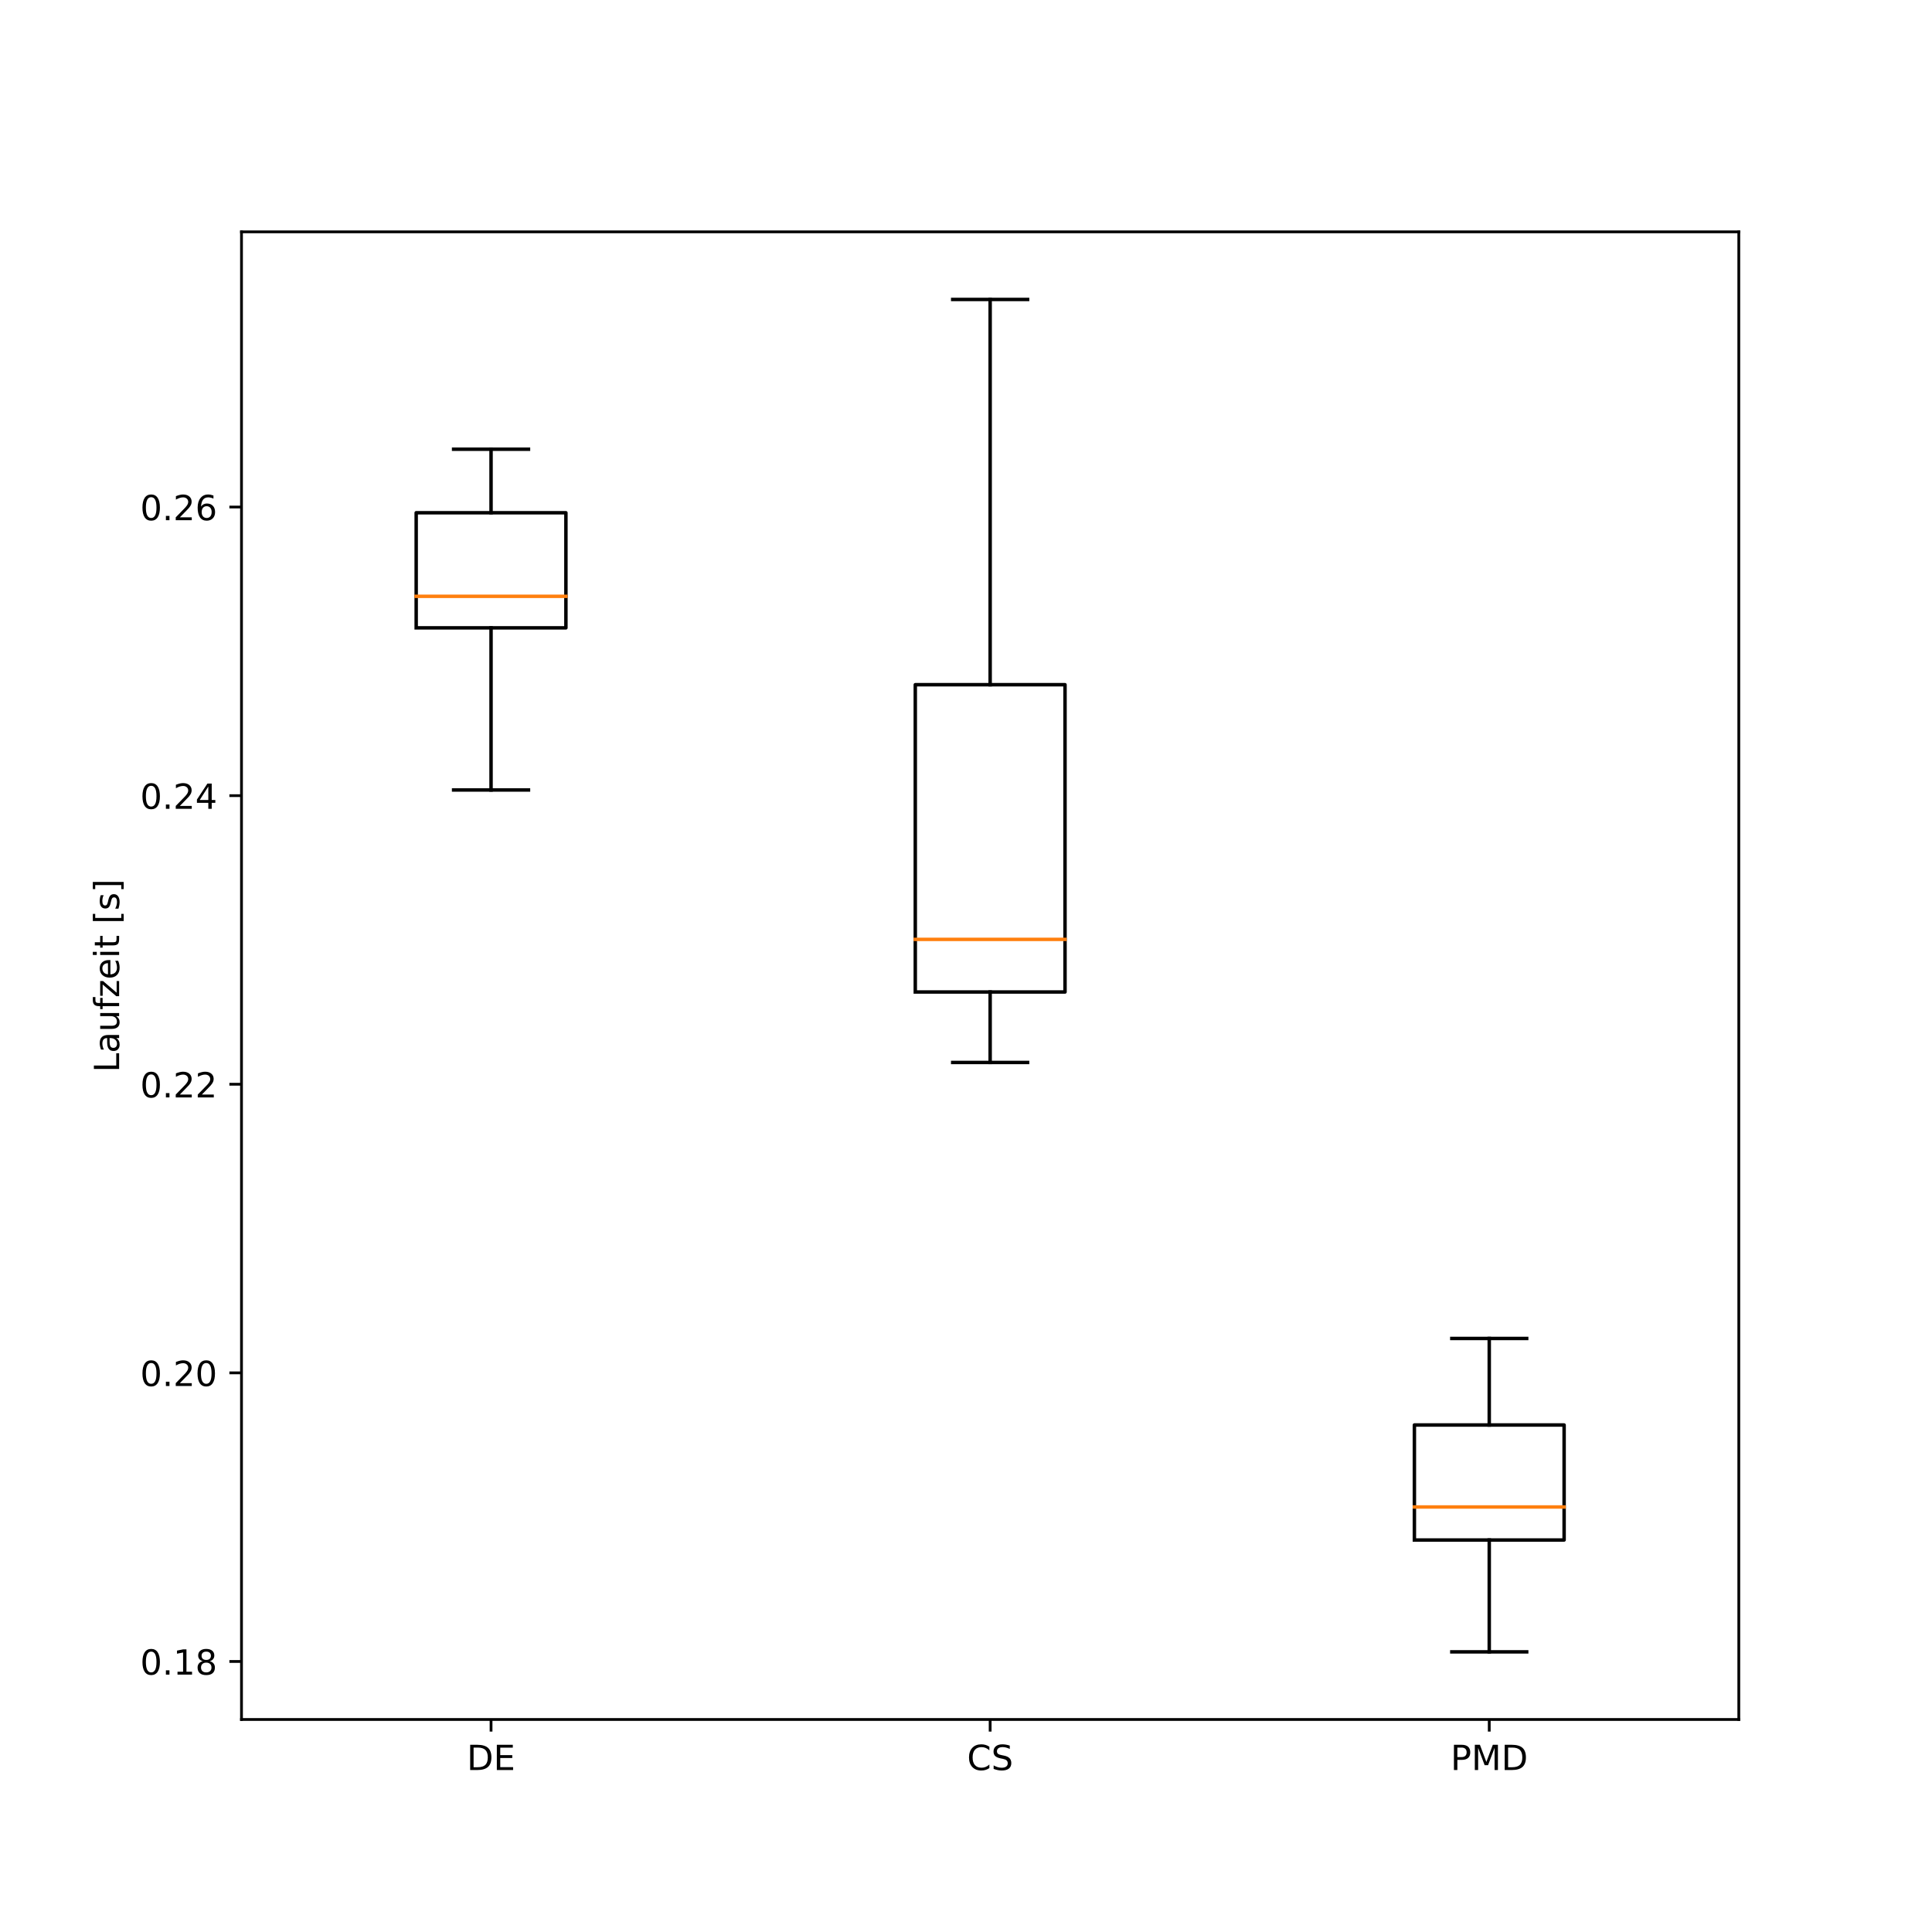
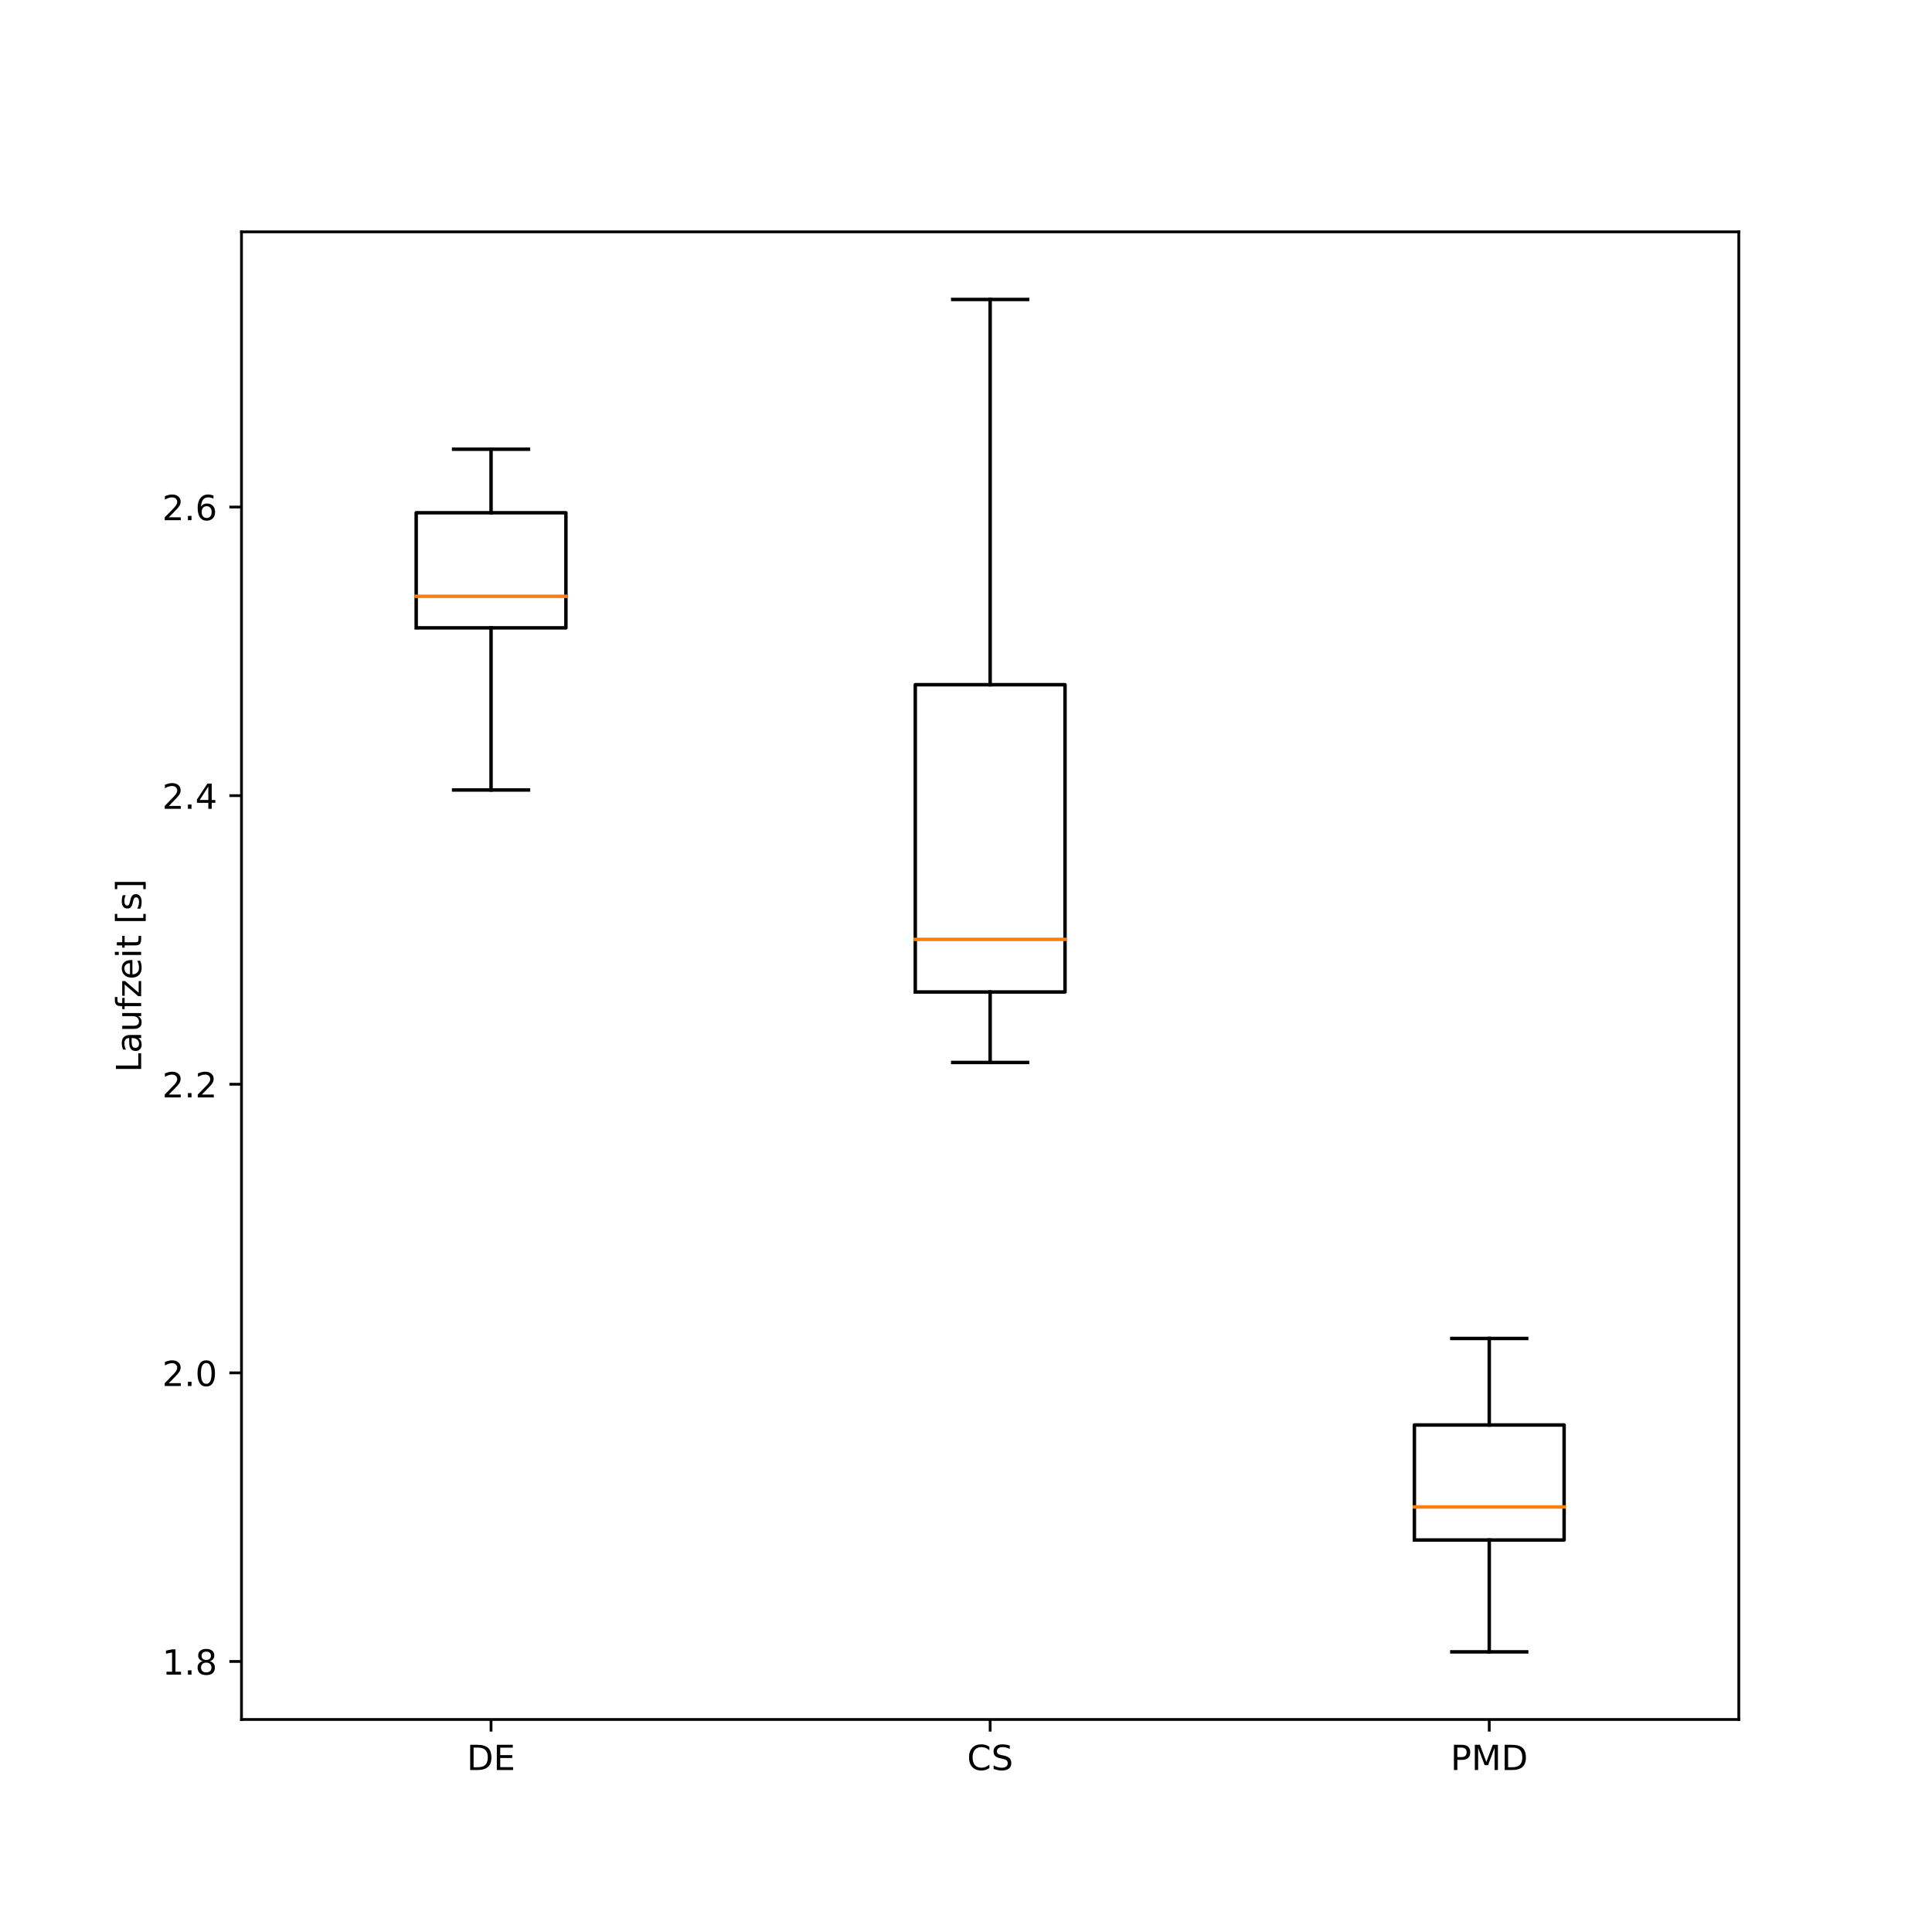
<svg xmlns="http://www.w3.org/2000/svg" xmlns:xlink="http://www.w3.org/1999/xlink" height="558pt" version="1.1" viewBox="0 0 558 558" width="558pt">
  <defs>
    <style type="text/css">*{stroke-linecap:butt;stroke-linejoin:round;}</style>
  </defs>
  <g id="figure_1">
    <g id="patch_1">
      <path d="M 0 558  L 558 558  L 558 0  L 0 0  z " style="fill:#ffffff;" />
    </g>
    <g id="axes_1">
      <g id="patch_2">
        <path d="M 69.75 496.62  L 502.2 496.62  L 502.2 66.96  L 69.75 66.96  z " style="fill:#ffffff;" />
      </g>
      <g id="matplotlib.axis_1">
        <g id="xtick_1">
          <g id="line2d_1">
            <defs>
-               <path d="M 0 0  L 0 3.5  " id="m69b0ba5acd" style="stroke:#000000;stroke-width:0.8;" />
+               <path d="M 0 0  L 0 3.5  " id="mc86e2c306a" style="stroke:#000000;stroke-width:0.8;" />
            </defs>
            <g>
-               <use style="stroke:#000000;stroke-width:0.8;" x="141.825" xlink:href="#m69b0ba5acd" y="496.62" />
+               <use style="stroke:#000000;stroke-width:0.8;" x="141.825" xlink:href="#mc86e2c306a" y="496.62" />
            </g>
          </g>
          <g id="text_1">
            <g transform="translate(134.8156 511.2184)scale(0.1 -0.1)">
              <defs>
                <path d="M 1259 4147  L 1259 519  L 2022 519  Q 2988 519 3436 956  Q 3884 1394 3884 2338  Q 3884 3275 3436 3711  Q 2988 4147 2022 4147  L 1259 4147  z M 628 4666  L 1925 4666  Q 3281 4666 3915 4102  Q 4550 3538 4550 2338  Q 4550 1131 3912 565  Q 3275 0 1925 0  L 628 0  L 628 4666  z " id="DejaVuSans-44" transform="scale(0.015625)" />
                <path d="M 628 4666  L 3578 4666  L 3578 4134  L 1259 4134  L 1259 2753  L 3481 2753  L 3481 2222  L 1259 2222  L 1259 531  L 3634 531  L 3634 0  L 628 0  L 628 4666  z " id="DejaVuSans-45" transform="scale(0.015625)" />
              </defs>
              <use xlink:href="#DejaVuSans-44" />
              <use x="77.002" xlink:href="#DejaVuSans-45" />
            </g>
          </g>
        </g>
        <g id="xtick_2">
          <g id="line2d_2">
            <g>
-               <use style="stroke:#000000;stroke-width:0.8;" x="285.975" xlink:href="#m69b0ba5acd" y="496.62" />
+               <use style="stroke:#000000;stroke-width:0.8;" x="285.975" xlink:href="#mc86e2c306a" y="496.62" />
            </g>
          </g>
          <g id="text_2">
            <g transform="translate(279.3094 511.2184)scale(0.1 -0.1)">
              <defs>
                <path d="M 4122 4306  L 4122 3641  Q 3803 3938 3442 4084  Q 3081 4231 2675 4231  Q 1875 4231 1450 3742  Q 1025 3253 1025 2328  Q 1025 1406 1450 917  Q 1875 428 2675 428  Q 3081 428 3442 575  Q 3803 722 4122 1019  L 4122 359  Q 3791 134 3420 21  Q 3050 -91 2638 -91  Q 1578 -91 968 557  Q 359 1206 359 2328  Q 359 3453 968 4101  Q 1578 4750 2638 4750  Q 3056 4750 3426 4639  Q 3797 4528 4122 4306  z " id="DejaVuSans-43" transform="scale(0.015625)" />
                <path d="M 3425 4513  L 3425 3897  Q 3066 4069 2747 4153  Q 2428 4238 2131 4238  Q 1616 4238 1336 4038  Q 1056 3838 1056 3469  Q 1056 3159 1242 3001  Q 1428 2844 1947 2747  L 2328 2669  Q 3034 2534 3370 2195  Q 3706 1856 3706 1288  Q 3706 609 3251 259  Q 2797 -91 1919 -91  Q 1588 -91 1214 -16  Q 841 59 441 206  L 441 856  Q 825 641 1194 531  Q 1563 422 1919 422  Q 2459 422 2753 634  Q 3047 847 3047 1241  Q 3047 1584 2836 1778  Q 2625 1972 2144 2069  L 1759 2144  Q 1053 2284 737 2584  Q 422 2884 422 3419  Q 422 4038 858 4394  Q 1294 4750 2059 4750  Q 2388 4750 2728 4690  Q 3069 4631 3425 4513  z " id="DejaVuSans-53" transform="scale(0.015625)" />
              </defs>
              <use xlink:href="#DejaVuSans-43" />
              <use x="69.824" xlink:href="#DejaVuSans-53" />
            </g>
          </g>
        </g>
        <g id="xtick_3">
          <g id="line2d_3">
            <g>
-               <use style="stroke:#000000;stroke-width:0.8;" x="430.125" xlink:href="#m69b0ba5acd" y="496.62" />
+               <use style="stroke:#000000;stroke-width:0.8;" x="430.125" xlink:href="#mc86e2c306a" y="496.62" />
            </g>
          </g>
          <g id="text_3">
            <g transform="translate(418.9461 511.2184)scale(0.1 -0.1)">
              <defs>
                <path d="M 1259 4147  L 1259 2394  L 2053 2394  Q 2494 2394 2734 2622  Q 2975 2850 2975 3272  Q 2975 3691 2734 3919  Q 2494 4147 2053 4147  L 1259 4147  z M 628 4666  L 2053 4666  Q 2838 4666 3239 4311  Q 3641 3956 3641 3272  Q 3641 2581 3239 2228  Q 2838 1875 2053 1875  L 1259 1875  L 1259 0  L 628 0  L 628 4666  z " id="DejaVuSans-50" transform="scale(0.015625)" />
                <path d="M 628 4666  L 1569 4666  L 2759 1491  L 3956 4666  L 4897 4666  L 4897 0  L 4281 0  L 4281 4097  L 3078 897  L 2444 897  L 1241 4097  L 1241 0  L 628 0  L 628 4666  z " id="DejaVuSans-4d" transform="scale(0.015625)" />
              </defs>
              <use xlink:href="#DejaVuSans-50" />
              <use x="60.303" xlink:href="#DejaVuSans-4d" />
              <use x="146.582" xlink:href="#DejaVuSans-44" />
            </g>
          </g>
        </g>
      </g>
      <g id="matplotlib.axis_2">
        <g id="ytick_1">
          <g id="line2d_4">
            <defs>
-               <path d="M 0 0  L -3.5 0  " id="md160e2495a" style="stroke:#000000;stroke-width:0.8;" />
+               <path d="M 0 0  L -3.5 0  " id="mfed8f535a3" style="stroke:#000000;stroke-width:0.8;" />
            </defs>
            <g>
-               <use style="stroke:#000000;stroke-width:0.8;" x="69.75" xlink:href="#md160e2495a" y="479.863" />
+               <use style="stroke:#000000;stroke-width:0.8;" x="69.75" xlink:href="#mfed8f535a3" y="479.863" />
            </g>
          </g>
          <g id="text_4">
-             <g transform="translate(40.48438 483.6624)scale(0.1 -0.1)">
-               <defs>
-                 <path d="M 2034 4250  Q 1547 4250 1301 3770  Q 1056 3291 1056 2328  Q 1056 1369 1301 889  Q 1547 409 2034 409  Q 2525 409 2770 889  Q 3016 1369 3016 2328  Q 3016 3291 2770 3770  Q 2525 4250 2034 4250  z M 2034 4750  Q 2819 4750 3233 4129  Q 3647 3509 3647 2328  Q 3647 1150 3233 529  Q 2819 -91 2034 -91  Q 1250 -91 836 529  Q 422 1150 422 2328  Q 422 3509 836 4129  Q 1250 4750 2034 4750  z " id="DejaVuSans-30" transform="scale(0.015625)" />
+             <g transform="translate(46.84687 483.6624)scale(0.1 -0.1)">
+               <defs>
+                 <path d="M 794 531  L 1825 531  L 1825 4091  L 703 3866  L 703 4441  L 1819 4666  L 2450 4666  L 2450 531  L 3481 531  L 3481 0  L 794 0  L 794 531  z " id="DejaVuSans-31" transform="scale(0.015625)" />
                <path d="M 684 794  L 1344 794  L 1344 0  L 684 0  L 684 794  z " id="DejaVuSans-2e" transform="scale(0.015625)" />
-                 <path d="M 794 531  L 1825 531  L 1825 4091  L 703 3866  L 703 4441  L 1819 4666  L 2450 4666  L 2450 531  L 3481 531  L 3481 0  L 794 0  L 794 531  z " id="DejaVuSans-31" transform="scale(0.015625)" />
                <path d="M 2034 2216  Q 1584 2216 1326 1975  Q 1069 1734 1069 1313  Q 1069 891 1326 650  Q 1584 409 2034 409  Q 2484 409 2743 651  Q 3003 894 3003 1313  Q 3003 1734 2745 1975  Q 2488 2216 2034 2216  z M 1403 2484  Q 997 2584 770 2862  Q 544 3141 544 3541  Q 544 4100 942 4425  Q 1341 4750 2034 4750  Q 2731 4750 3128 4425  Q 3525 4100 3525 3541  Q 3525 3141 3298 2862  Q 3072 2584 2669 2484  Q 3125 2378 3379 2068  Q 3634 1759 3634 1313  Q 3634 634 3220 271  Q 2806 -91 2034 -91  Q 1263 -91 848 271  Q 434 634 434 1313  Q 434 1759 690 2068  Q 947 2378 1403 2484  z M 1172 3481  Q 1172 3119 1398 2916  Q 1625 2713 2034 2713  Q 2441 2713 2670 2916  Q 2900 3119 2900 3481  Q 2900 3844 2670 4047  Q 2441 4250 2034 4250  Q 1625 4250 1398 4047  Q 1172 3844 1172 3481  z " id="DejaVuSans-38" transform="scale(0.015625)" />
              </defs>
-               <use xlink:href="#DejaVuSans-30" />
-               <use x="63.623" xlink:href="#DejaVuSans-2e" />
-               <use x="95.41" xlink:href="#DejaVuSans-31" />
-               <use x="159.033" xlink:href="#DejaVuSans-38" />
+               <use xlink:href="#DejaVuSans-31" />
+               <use x="63.623" xlink:href="#DejaVuSans-2e" />
+               <use x="95.41" xlink:href="#DejaVuSans-38" />
            </g>
          </g>
        </g>
        <g id="ytick_2">
          <g id="line2d_5">
            <g>
-               <use style="stroke:#000000;stroke-width:0.8;" x="69.75" xlink:href="#md160e2495a" y="396.508" />
+               <use style="stroke:#000000;stroke-width:0.8;" x="69.75" xlink:href="#mfed8f535a3" y="396.508" />
            </g>
          </g>
          <g id="text_5">
-             <g transform="translate(40.48438 400.3074)scale(0.1 -0.1)">
+             <g transform="translate(46.84687 400.3074)scale(0.1 -0.1)">
              <defs>
                <path d="M 1228 531  L 3431 531  L 3431 0  L 469 0  L 469 531  Q 828 903 1448 1529  Q 2069 2156 2228 2338  Q 2531 2678 2651 2914  Q 2772 3150 2772 3378  Q 2772 3750 2511 3984  Q 2250 4219 1831 4219  Q 1534 4219 1204 4116  Q 875 4013 500 3803  L 500 4441  Q 881 4594 1212 4672  Q 1544 4750 1819 4750  Q 2544 4750 2975 4387  Q 3406 4025 3406 3419  Q 3406 3131 3298 2873  Q 3191 2616 2906 2266  Q 2828 2175 2409 1742  Q 1991 1309 1228 531  z " id="DejaVuSans-32" transform="scale(0.015625)" />
-               </defs>
-               <use xlink:href="#DejaVuSans-30" />
-               <use x="63.623" xlink:href="#DejaVuSans-2e" />
-               <use x="95.41" xlink:href="#DejaVuSans-32" />
-               <use x="159.033" xlink:href="#DejaVuSans-30" />
+                 <path d="M 2034 4250  Q 1547 4250 1301 3770  Q 1056 3291 1056 2328  Q 1056 1369 1301 889  Q 1547 409 2034 409  Q 2525 409 2770 889  Q 3016 1369 3016 2328  Q 3016 3291 2770 3770  Q 2525 4250 2034 4250  z M 2034 4750  Q 2819 4750 3233 4129  Q 3647 3509 3647 2328  Q 3647 1150 3233 529  Q 2819 -91 2034 -91  Q 1250 -91 836 529  Q 422 1150 422 2328  Q 422 3509 836 4129  Q 1250 4750 2034 4750  z " id="DejaVuSans-30" transform="scale(0.015625)" />
+               </defs>
+               <use xlink:href="#DejaVuSans-32" />
+               <use x="63.623" xlink:href="#DejaVuSans-2e" />
+               <use x="95.41" xlink:href="#DejaVuSans-30" />
            </g>
          </g>
        </g>
        <g id="ytick_3">
          <g id="line2d_6">
            <g>
-               <use style="stroke:#000000;stroke-width:0.8;" x="69.75" xlink:href="#md160e2495a" y="313.153" />
+               <use style="stroke:#000000;stroke-width:0.8;" x="69.75" xlink:href="#mfed8f535a3" y="313.153" />
            </g>
          </g>
          <g id="text_6">
-             <g transform="translate(40.48438 316.9523)scale(0.1 -0.1)">
-               <use xlink:href="#DejaVuSans-30" />
+             <g transform="translate(46.84687 316.9523)scale(0.1 -0.1)">
+               <use xlink:href="#DejaVuSans-32" />
              <use x="63.623" xlink:href="#DejaVuSans-2e" />
              <use x="95.41" xlink:href="#DejaVuSans-32" />
-               <use x="159.033" xlink:href="#DejaVuSans-32" />
            </g>
          </g>
        </g>
        <g id="ytick_4">
          <g id="line2d_7">
            <g>
-               <use style="stroke:#000000;stroke-width:0.8;" x="69.75" xlink:href="#md160e2495a" y="229.798" />
+               <use style="stroke:#000000;stroke-width:0.8;" x="69.75" xlink:href="#mfed8f535a3" y="229.798" />
            </g>
          </g>
          <g id="text_7">
-             <g transform="translate(40.48438 233.5972)scale(0.1 -0.1)">
+             <g transform="translate(46.84687 233.5972)scale(0.1 -0.1)">
              <defs>
                <path d="M 2419 4116  L 825 1625  L 2419 1625  L 2419 4116  z M 2253 4666  L 3047 4666  L 3047 1625  L 3713 1625  L 3713 1100  L 3047 1100  L 3047 0  L 2419 0  L 2419 1100  L 313 1100  L 313 1709  L 2253 4666  z " id="DejaVuSans-34" transform="scale(0.015625)" />
              </defs>
-               <use xlink:href="#DejaVuSans-30" />
-               <use x="63.623" xlink:href="#DejaVuSans-2e" />
-               <use x="95.41" xlink:href="#DejaVuSans-32" />
-               <use x="159.033" xlink:href="#DejaVuSans-34" />
+               <use xlink:href="#DejaVuSans-32" />
+               <use x="63.623" xlink:href="#DejaVuSans-2e" />
+               <use x="95.41" xlink:href="#DejaVuSans-34" />
            </g>
          </g>
        </g>
        <g id="ytick_5">
          <g id="line2d_8">
            <g>
-               <use style="stroke:#000000;stroke-width:0.8;" x="69.75" xlink:href="#md160e2495a" y="146.443" />
+               <use style="stroke:#000000;stroke-width:0.8;" x="69.75" xlink:href="#mfed8f535a3" y="146.443" />
            </g>
          </g>
          <g id="text_8">
-             <g transform="translate(40.48438 150.2421)scale(0.1 -0.1)">
+             <g transform="translate(46.84687 150.2421)scale(0.1 -0.1)">
              <defs>
                <path d="M 2113 2584  Q 1688 2584 1439 2293  Q 1191 2003 1191 1497  Q 1191 994 1439 701  Q 1688 409 2113 409  Q 2538 409 2786 701  Q 3034 994 3034 1497  Q 3034 2003 2786 2293  Q 2538 2584 2113 2584  z M 3366 4563  L 3366 3988  Q 3128 4100 2886 4159  Q 2644 4219 2406 4219  Q 1781 4219 1451 3797  Q 1122 3375 1075 2522  Q 1259 2794 1537 2939  Q 1816 3084 2150 3084  Q 2853 3084 3261 2657  Q 3669 2231 3669 1497  Q 3669 778 3244 343  Q 2819 -91 2113 -91  Q 1303 -91 875 529  Q 447 1150 447 2328  Q 447 3434 972 4092  Q 1497 4750 2381 4750  Q 2619 4750 2861 4703  Q 3103 4656 3366 4563  z " id="DejaVuSans-36" transform="scale(0.015625)" />
              </defs>
-               <use xlink:href="#DejaVuSans-30" />
-               <use x="63.623" xlink:href="#DejaVuSans-2e" />
-               <use x="95.41" xlink:href="#DejaVuSans-32" />
-               <use x="159.033" xlink:href="#DejaVuSans-36" />
+               <use xlink:href="#DejaVuSans-32" />
+               <use x="63.623" xlink:href="#DejaVuSans-2e" />
+               <use x="95.41" xlink:href="#DejaVuSans-36" />
            </g>
          </g>
        </g>
        <g id="text_9">
-           <g transform="translate(34.40469 309.7142)rotate(-90)scale(0.1 -0.1)">
+           <g transform="translate(40.76719 309.7142)rotate(-90)scale(0.1 -0.1)">
            <defs>
              <path d="M 628 4666  L 1259 4666  L 1259 531  L 3531 531  L 3531 0  L 628 0  L 628 4666  z " id="DejaVuSans-4c" transform="scale(0.015625)" />
              <path d="M 2194 1759  Q 1497 1759 1228 1600  Q 959 1441 959 1056  Q 959 750 1161 570  Q 1363 391 1709 391  Q 2188 391 2477 730  Q 2766 1069 2766 1631  L 2766 1759  L 2194 1759  z M 3341 1997  L 3341 0  L 2766 0  L 2766 531  Q 2569 213 2275 61  Q 1981 -91 1556 -91  Q 1019 -91 701 211  Q 384 513 384 1019  Q 384 1609 779 1909  Q 1175 2209 1959 2209  L 2766 2209  L 2766 2266  Q 2766 2663 2505 2880  Q 2244 3097 1772 3097  Q 1472 3097 1187 3025  Q 903 2953 641 2809  L 641 3341  Q 956 3463 1253 3523  Q 1550 3584 1831 3584  Q 2591 3584 2966 3190  Q 3341 2797 3341 1997  z " id="DejaVuSans-61" transform="scale(0.015625)" />
              <path d="M 544 1381  L 544 3500  L 1119 3500  L 1119 1403  Q 1119 906 1312 657  Q 1506 409 1894 409  Q 2359 409 2629 706  Q 2900 1003 2900 1516  L 2900 3500  L 3475 3500  L 3475 0  L 2900 0  L 2900 538  Q 2691 219 2414 64  Q 2138 -91 1772 -91  Q 1169 -91 856 284  Q 544 659 544 1381  z M 1991 3584  L 1991 3584  z " id="DejaVuSans-75" transform="scale(0.015625)" />
              <path d="M 2375 4863  L 2375 4384  L 1825 4384  Q 1516 4384 1395 4259  Q 1275 4134 1275 3809  L 1275 3500  L 2222 3500  L 2222 3053  L 1275 3053  L 1275 0  L 697 0  L 697 3053  L 147 3053  L 147 3500  L 697 3500  L 697 3744  Q 697 4328 969 4595  Q 1241 4863 1831 4863  L 2375 4863  z " id="DejaVuSans-66" transform="scale(0.015625)" />
              <path d="M 353 3500  L 3084 3500  L 3084 2975  L 922 459  L 3084 459  L 3084 0  L 275 0  L 275 525  L 2438 3041  L 353 3041  L 353 3500  z " id="DejaVuSans-7a" transform="scale(0.015625)" />
              <path d="M 3597 1894  L 3597 1613  L 953 1613  Q 991 1019 1311 708  Q 1631 397 2203 397  Q 2534 397 2845 478  Q 3156 559 3463 722  L 3463 178  Q 3153 47 2828 -22  Q 2503 -91 2169 -91  Q 1331 -91 842 396  Q 353 884 353 1716  Q 353 2575 817 3079  Q 1281 3584 2069 3584  Q 2775 3584 3186 3129  Q 3597 2675 3597 1894  z M 3022 2063  Q 3016 2534 2758 2815  Q 2500 3097 2075 3097  Q 1594 3097 1305 2825  Q 1016 2553 972 2059  L 3022 2063  z " id="DejaVuSans-65" transform="scale(0.015625)" />
              <path d="M 603 3500  L 1178 3500  L 1178 0  L 603 0  L 603 3500  z M 603 4863  L 1178 4863  L 1178 4134  L 603 4134  L 603 4863  z " id="DejaVuSans-69" transform="scale(0.015625)" />
              <path d="M 1172 4494  L 1172 3500  L 2356 3500  L 2356 3053  L 1172 3053  L 1172 1153  Q 1172 725 1289 603  Q 1406 481 1766 481  L 2356 481  L 2356 0  L 1766 0  Q 1100 0 847 248  Q 594 497 594 1153  L 594 3053  L 172 3053  L 172 3500  L 594 3500  L 594 4494  L 1172 4494  z " id="DejaVuSans-74" transform="scale(0.015625)" />
              <path id="DejaVuSans-20" transform="scale(0.015625)" />
              <path d="M 550 4863  L 1875 4863  L 1875 4416  L 1125 4416  L 1125 -397  L 1875 -397  L 1875 -844  L 550 -844  L 550 4863  z " id="DejaVuSans-5b" transform="scale(0.015625)" />
              <path d="M 2834 3397  L 2834 2853  Q 2591 2978 2328 3040  Q 2066 3103 1784 3103  Q 1356 3103 1142 2972  Q 928 2841 928 2578  Q 928 2378 1081 2264  Q 1234 2150 1697 2047  L 1894 2003  Q 2506 1872 2764 1633  Q 3022 1394 3022 966  Q 3022 478 2636 193  Q 2250 -91 1575 -91  Q 1294 -91 989 -36  Q 684 19 347 128  L 347 722  Q 666 556 975 473  Q 1284 391 1588 391  Q 1994 391 2212 530  Q 2431 669 2431 922  Q 2431 1156 2273 1281  Q 2116 1406 1581 1522  L 1381 1569  Q 847 1681 609 1914  Q 372 2147 372 2553  Q 372 3047 722 3315  Q 1072 3584 1716 3584  Q 2034 3584 2315 3537  Q 2597 3491 2834 3397  z " id="DejaVuSans-73" transform="scale(0.015625)" />
              <path d="M 1947 4863  L 1947 -844  L 622 -844  L 622 -397  L 1369 -397  L 1369 4416  L 622 4416  L 622 4863  L 1947 4863  z " id="DejaVuSans-5d" transform="scale(0.015625)" />
            </defs>
            <use xlink:href="#DejaVuSans-4c" />
            <use x="55.713" xlink:href="#DejaVuSans-61" />
            <use x="116.992" xlink:href="#DejaVuSans-75" />
            <use x="180.371" xlink:href="#DejaVuSans-66" />
            <use x="215.576" xlink:href="#DejaVuSans-7a" />
            <use x="268.066" xlink:href="#DejaVuSans-65" />
            <use x="329.59" xlink:href="#DejaVuSans-69" />
            <use x="357.373" xlink:href="#DejaVuSans-74" />
            <use x="396.582" xlink:href="#DejaVuSans-20" />
            <use x="428.369" xlink:href="#DejaVuSans-5b" />
            <use x="467.383" xlink:href="#DejaVuSans-73" />
            <use x="519.482" xlink:href="#DejaVuSans-5d" />
          </g>
        </g>
      </g>
      <g id="line2d_9">
-         <path clip-path="url(#p2b253b367b)" d="M 120.203 181.337  L 163.447 181.337  L 163.447 148.095  L 120.203 148.095  L 120.203 181.337  " style="fill:none;stroke:#000000;stroke-linecap:square;" />
+         <path clip-path="url(#p8d9298b51b)" d="M 120.203 181.337  L 163.447 181.337  L 163.447 148.095  L 120.203 148.095  L 120.203 181.337  " style="fill:none;stroke:#000000;stroke-linecap:square;" />
      </g>
      <g id="line2d_10">
-         <path clip-path="url(#p2b253b367b)" d="M 141.825 181.337  L 141.825 228.162  " style="fill:none;stroke:#000000;stroke-linecap:square;" />
+         <path clip-path="url(#p8d9298b51b)" d="M 141.825 181.337  L 141.825 228.162  " style="fill:none;stroke:#000000;stroke-linecap:square;" />
      </g>
      <g id="line2d_11">
-         <path clip-path="url(#p2b253b367b)" d="M 141.825 148.095  L 141.825 129.745  " style="fill:none;stroke:#000000;stroke-linecap:square;" />
+         <path clip-path="url(#p8d9298b51b)" d="M 141.825 148.095  L 141.825 129.745  " style="fill:none;stroke:#000000;stroke-linecap:square;" />
      </g>
      <g id="line2d_12">
-         <path clip-path="url(#p2b253b367b)" d="M 131.014 228.162  L 152.636 228.162  " style="fill:none;stroke:#000000;stroke-linecap:square;" />
+         <path clip-path="url(#p8d9298b51b)" d="M 131.014 228.162  L 152.636 228.162  " style="fill:none;stroke:#000000;stroke-linecap:square;" />
      </g>
      <g id="line2d_13">
-         <path clip-path="url(#p2b253b367b)" d="M 131.014 129.745  L 152.636 129.745  " style="fill:none;stroke:#000000;stroke-linecap:square;" />
+         <path clip-path="url(#p8d9298b51b)" d="M 131.014 129.745  L 152.636 129.745  " style="fill:none;stroke:#000000;stroke-linecap:square;" />
      </g>
      <g id="line2d_14" />
      <g id="line2d_15">
-         <path clip-path="url(#p2b253b367b)" d="M 264.353 286.511  L 307.598 286.511  L 307.598 197.756  L 264.353 197.756  L 264.353 286.511  " style="fill:none;stroke:#000000;stroke-linecap:square;" />
+         <path clip-path="url(#p8d9298b51b)" d="M 264.353 286.511  L 307.598 286.511  L 307.598 197.756  L 264.353 197.756  L 264.353 286.511  " style="fill:none;stroke:#000000;stroke-linecap:square;" />
      </g>
      <g id="line2d_16">
-         <path clip-path="url(#p2b253b367b)" d="M 285.975 286.511  L 285.975 306.864  " style="fill:none;stroke:#000000;stroke-linecap:square;" />
+         <path clip-path="url(#p8d9298b51b)" d="M 285.975 286.511  L 285.975 306.864  " style="fill:none;stroke:#000000;stroke-linecap:square;" />
      </g>
      <g id="line2d_17">
-         <path clip-path="url(#p2b253b367b)" d="M 285.975 197.756  L 285.975 86.49  " style="fill:none;stroke:#000000;stroke-linecap:square;" />
+         <path clip-path="url(#p8d9298b51b)" d="M 285.975 197.756  L 285.975 86.49  " style="fill:none;stroke:#000000;stroke-linecap:square;" />
      </g>
      <g id="line2d_18">
-         <path clip-path="url(#p2b253b367b)" d="M 275.164 306.864  L 296.786 306.864  " style="fill:none;stroke:#000000;stroke-linecap:square;" />
+         <path clip-path="url(#p8d9298b51b)" d="M 275.164 306.864  L 296.786 306.864  " style="fill:none;stroke:#000000;stroke-linecap:square;" />
      </g>
      <g id="line2d_19">
-         <path clip-path="url(#p2b253b367b)" d="M 275.164 86.49  L 296.786 86.49  " style="fill:none;stroke:#000000;stroke-linecap:square;" />
+         <path clip-path="url(#p8d9298b51b)" d="M 275.164 86.49  L 296.786 86.49  " style="fill:none;stroke:#000000;stroke-linecap:square;" />
      </g>
      <g id="line2d_20" />
      <g id="line2d_21">
-         <path clip-path="url(#p2b253b367b)" d="M 408.502 444.78  L 451.748 444.78  L 451.748 411.565  L 408.502 411.565  L 408.502 444.78  " style="fill:none;stroke:#000000;stroke-linecap:square;" />
+         <path clip-path="url(#p8d9298b51b)" d="M 408.502 444.78  L 451.748 444.78  L 451.748 411.565  L 408.502 411.565  L 408.502 444.78  " style="fill:none;stroke:#000000;stroke-linecap:square;" />
      </g>
      <g id="line2d_22">
-         <path clip-path="url(#p2b253b367b)" d="M 430.125 444.78  L 430.125 477.09  " style="fill:none;stroke:#000000;stroke-linecap:square;" />
+         <path clip-path="url(#p8d9298b51b)" d="M 430.125 444.78  L 430.125 477.09  " style="fill:none;stroke:#000000;stroke-linecap:square;" />
      </g>
      <g id="line2d_23">
-         <path clip-path="url(#p2b253b367b)" d="M 430.125 411.565  L 430.125 386.572  " style="fill:none;stroke:#000000;stroke-linecap:square;" />
+         <path clip-path="url(#p8d9298b51b)" d="M 430.125 411.565  L 430.125 386.572  " style="fill:none;stroke:#000000;stroke-linecap:square;" />
      </g>
      <g id="line2d_24">
-         <path clip-path="url(#p2b253b367b)" d="M 419.314 477.09  L 440.936 477.09  " style="fill:none;stroke:#000000;stroke-linecap:square;" />
+         <path clip-path="url(#p8d9298b51b)" d="M 419.314 477.09  L 440.936 477.09  " style="fill:none;stroke:#000000;stroke-linecap:square;" />
      </g>
      <g id="line2d_25">
-         <path clip-path="url(#p2b253b367b)" d="M 419.314 386.572  L 440.936 386.572  " style="fill:none;stroke:#000000;stroke-linecap:square;" />
+         <path clip-path="url(#p8d9298b51b)" d="M 419.314 386.572  L 440.936 386.572  " style="fill:none;stroke:#000000;stroke-linecap:square;" />
      </g>
      <g id="line2d_26" />
      <g id="line2d_27">
-         <path clip-path="url(#p2b253b367b)" d="M 120.203 172.231  L 163.447 172.231  " style="fill:none;stroke:#ff7f0e;stroke-linecap:square;" />
+         <path clip-path="url(#p8d9298b51b)" d="M 120.203 172.231  L 163.447 172.231  " style="fill:none;stroke:#ff7f0e;stroke-linecap:square;" />
      </g>
      <g id="line2d_28">
-         <path clip-path="url(#p2b253b367b)" d="M 264.353 271.317  L 307.598 271.317  " style="fill:none;stroke:#ff7f0e;stroke-linecap:square;" />
+         <path clip-path="url(#p8d9298b51b)" d="M 264.353 271.317  L 307.598 271.317  " style="fill:none;stroke:#ff7f0e;stroke-linecap:square;" />
      </g>
      <g id="line2d_29">
-         <path clip-path="url(#p2b253b367b)" d="M 408.502 435.253  L 451.748 435.253  " style="fill:none;stroke:#ff7f0e;stroke-linecap:square;" />
+         <path clip-path="url(#p8d9298b51b)" d="M 408.502 435.253  L 451.748 435.253  " style="fill:none;stroke:#ff7f0e;stroke-linecap:square;" />
      </g>
      <g id="patch_3">
        <path d="M 69.75 496.62  L 69.75 66.96  " style="fill:none;stroke:#000000;stroke-linecap:square;stroke-linejoin:miter;stroke-width:0.8;" />
      </g>
      <g id="patch_4">
        <path d="M 502.2 496.62  L 502.2 66.96  " style="fill:none;stroke:#000000;stroke-linecap:square;stroke-linejoin:miter;stroke-width:0.8;" />
      </g>
      <g id="patch_5">
        <path d="M 69.75 496.62  L 502.2 496.62  " style="fill:none;stroke:#000000;stroke-linecap:square;stroke-linejoin:miter;stroke-width:0.8;" />
      </g>
      <g id="patch_6">
        <path d="M 69.75 66.96  L 502.2 66.96  " style="fill:none;stroke:#000000;stroke-linecap:square;stroke-linejoin:miter;stroke-width:0.8;" />
      </g>
    </g>
  </g>
  <defs>
-     <clipPath id="p2b253b367b">
+     <clipPath id="p8d9298b51b">
      <rect height="429.66" width="432.45" x="69.75" y="66.96" />
    </clipPath>
  </defs>
</svg>
